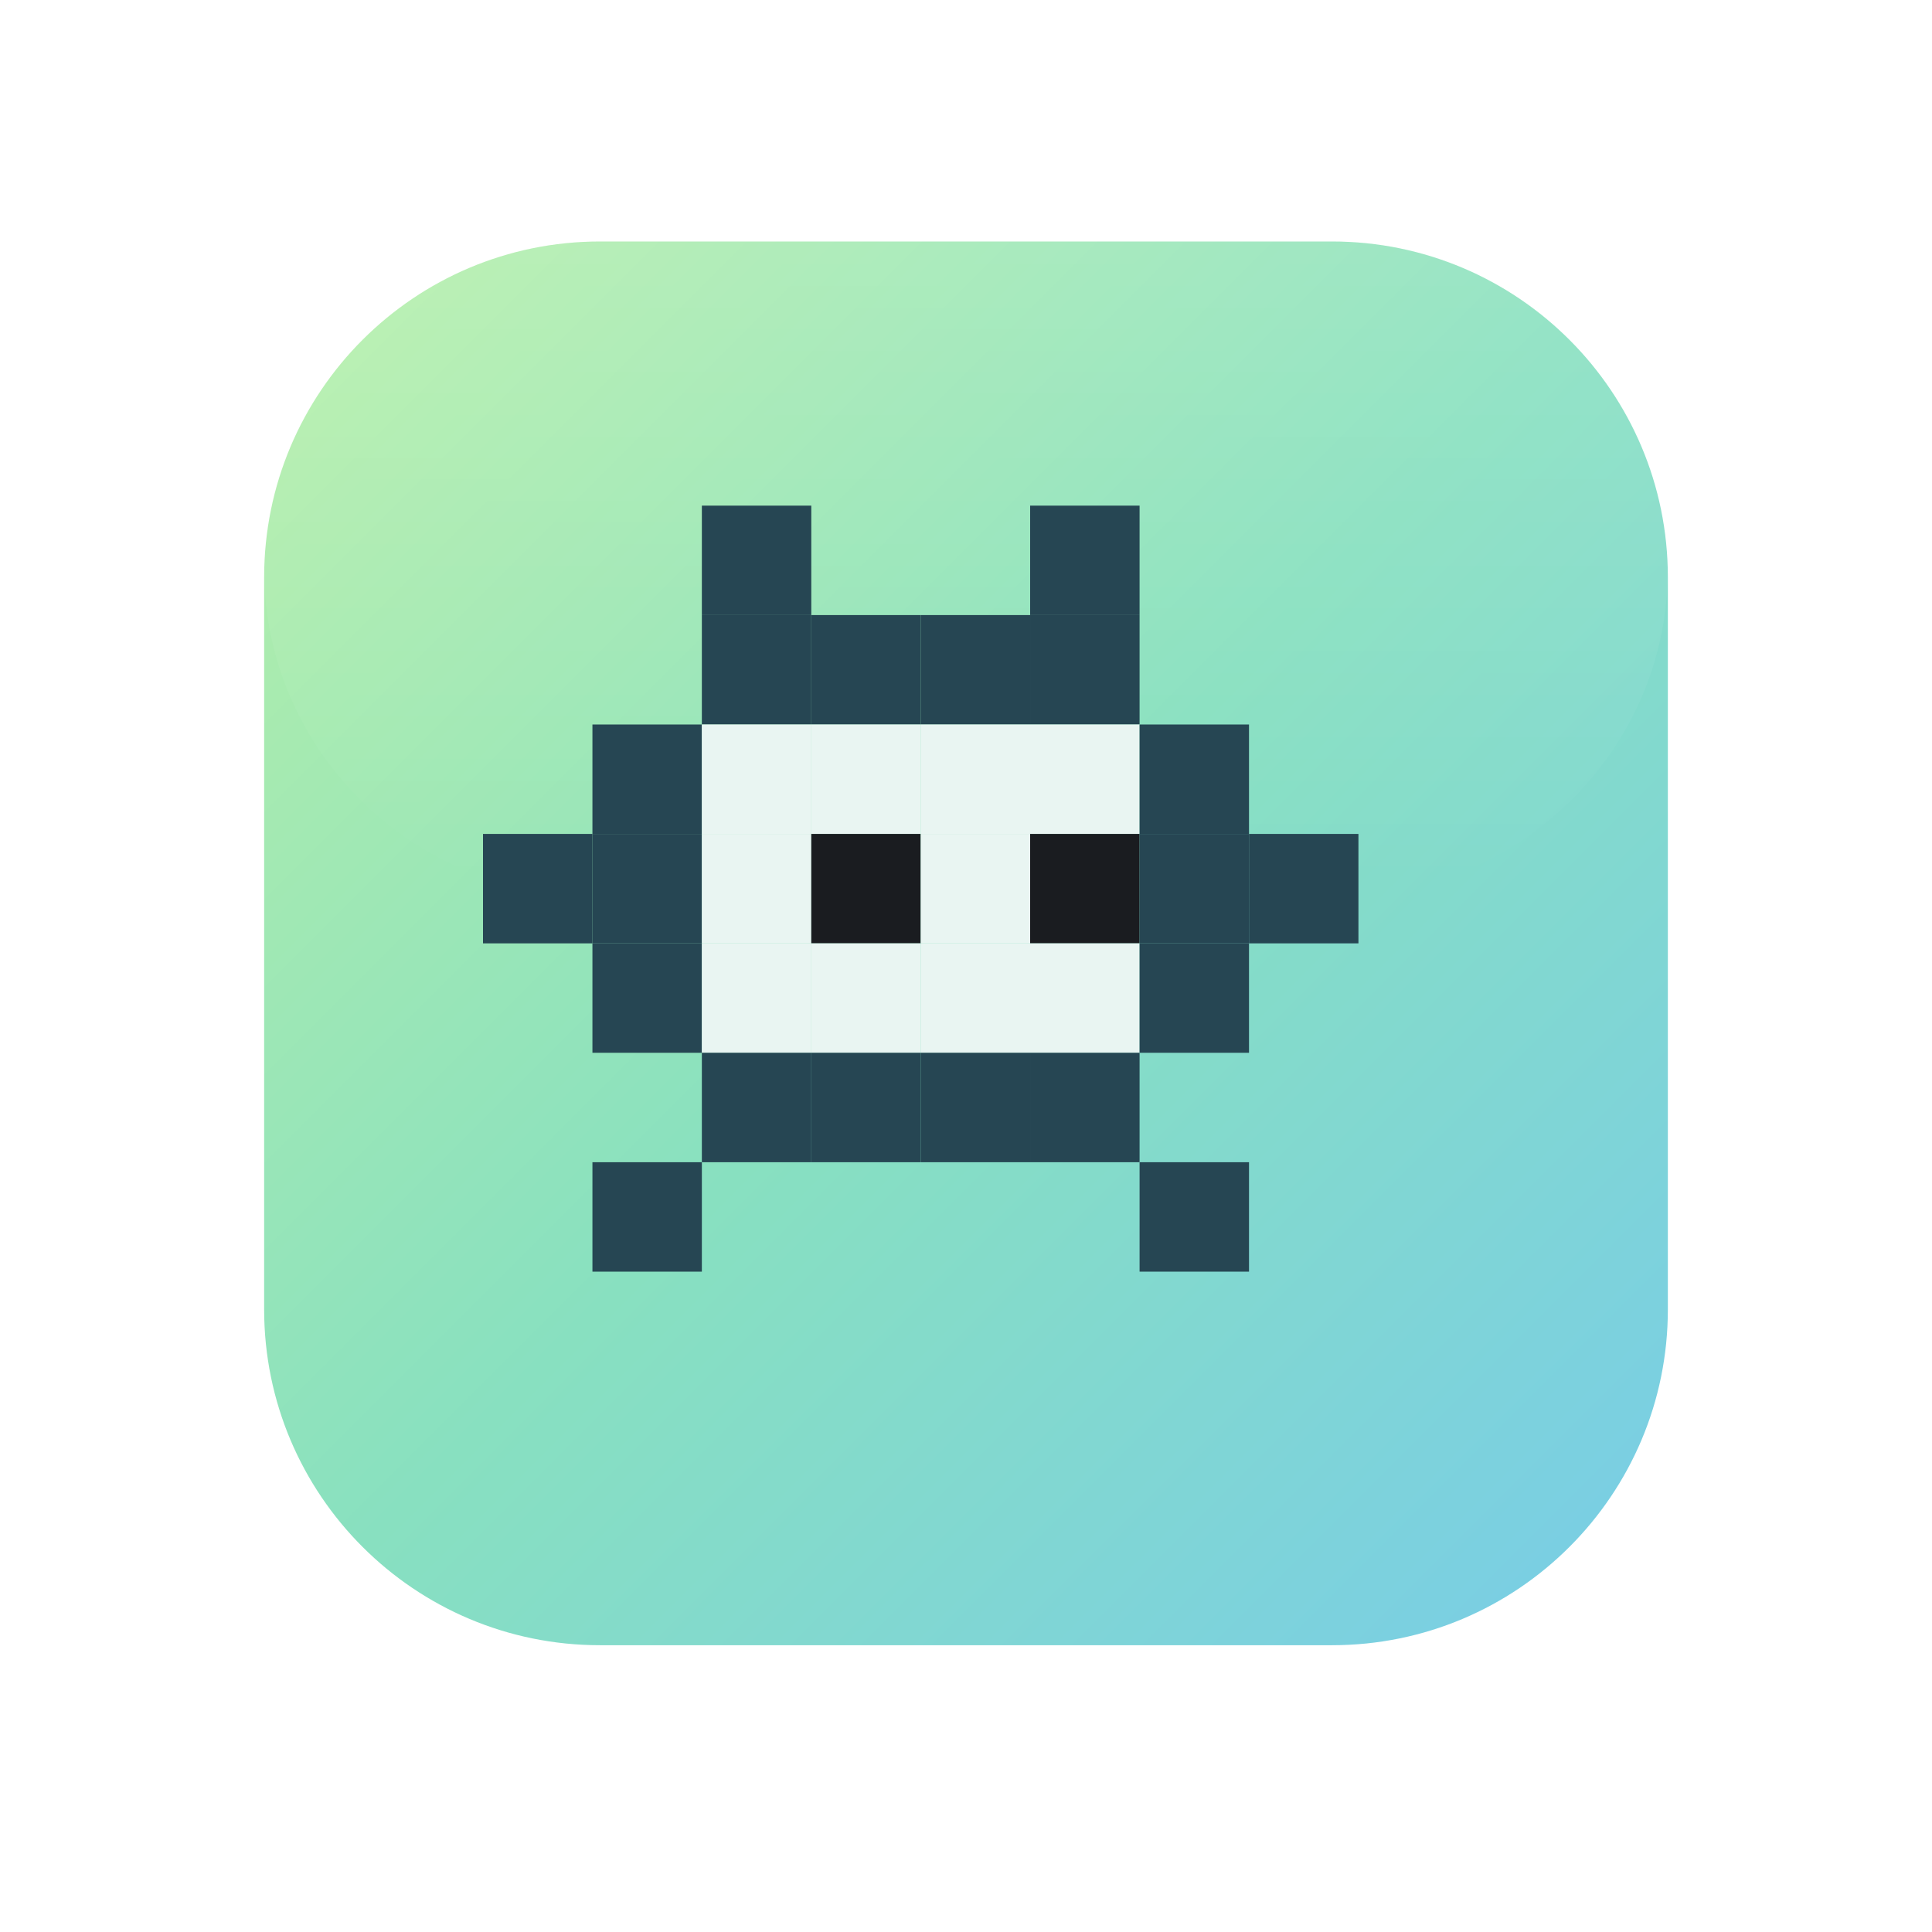
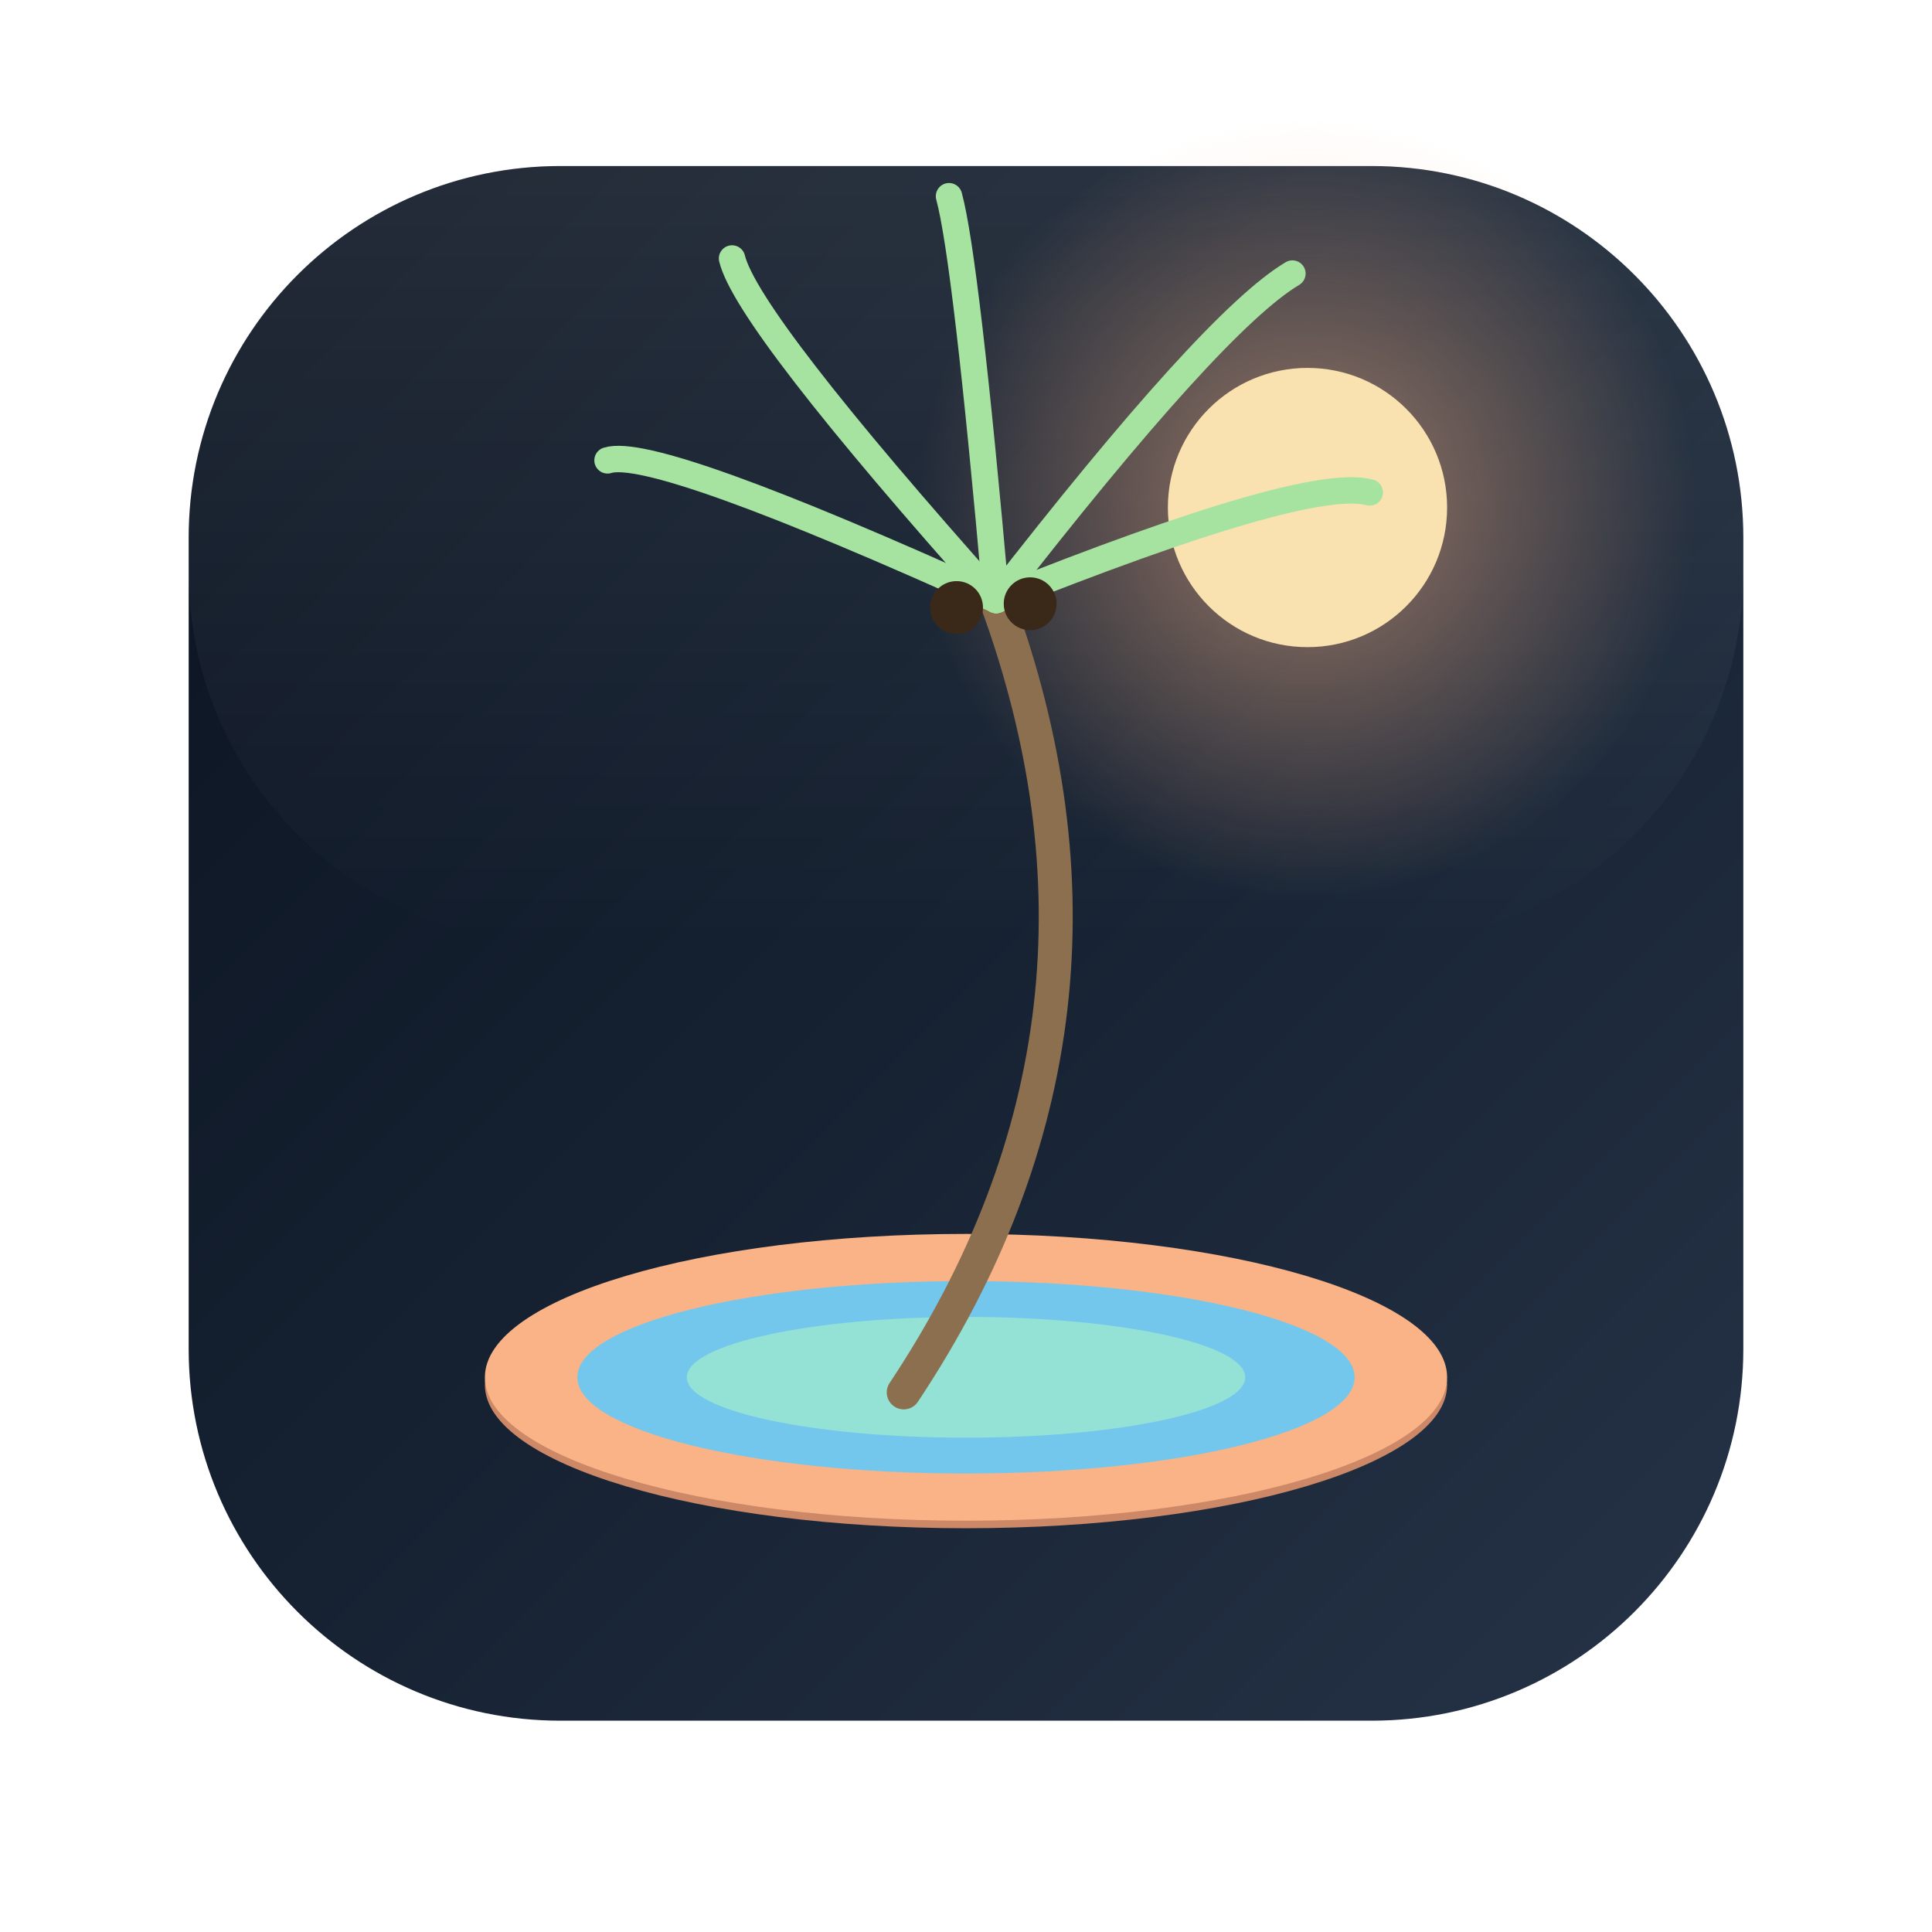
<svg xmlns="http://www.w3.org/2000/svg" width="1024" height="1024" viewBox="0 0 1024 1024" fill="none">
  <defs>
-     <linearGradient id="face" x1="140" y1="128" x2="884" y2="872" gradientUnits="userSpaceOnUse">
-       <stop stop-color="#B8F0A8" />
-       <stop offset="0.5" stop-color="#88E0C0" />
-       <stop offset="1" stop-color="#78CCE8" />
+     <linearGradient id="ocean" x1="100" y1="88" x2="924" y2="912" gradientUnits="userSpaceOnUse">
+       <stop offset="0" stop-color="#0a1220" />
+       <stop offset="0.5" stop-color="#162232" />
+       <stop offset="1" stop-color="#263347" />
    </linearGradient>
-     <linearGradient id="gloss" x1="0" y1="0" x2="0" y2="1">
-       <stop stop-color="white" stop-opacity="0.12" />
+     <linearGradient id="gloss" x1="0" y1="88" x2="0" y2="500" gradientUnits="userSpaceOnUse">
+       <stop stop-color="white" stop-opacity="0.10" />
      <stop offset="1" stop-color="white" stop-opacity="0" />
    </linearGradient>
+     <radialGradient id="moonglow" cx="0.5" cy="0.5" r="0.5">
+       <stop offset="0" stop-color="#fab387" stop-opacity="0.55" />
+       <stop offset="1" stop-color="#fab387" stop-opacity="0" />
+     </radialGradient>
  </defs>
-   <g>
-     <rect x="140" y="128" width="744" height="744" rx="178" fill="url(#face)" />
-     <rect x="140" y="128" width="744" height="348" rx="178" fill="url(#gloss)" />
+   <rect x="100" y="88" width="824" height="824" rx="197" fill="url(#ocean)" />
+   <rect x="100" y="88" width="824" height="412" rx="197" fill="url(#gloss)" />
+   <circle cx="693" cy="269" r="206" fill="url(#moonglow)" />
+   <circle cx="693" cy="269" r="74" fill="#f9e2af" />
+   <ellipse cx="512" cy="734" rx="255" ry="76" fill="#cc8867" />
+   <ellipse cx="512" cy="730" rx="255" ry="76" fill="#fab387" />
+   <ellipse cx="512" cy="730" rx="206" ry="51" fill="#74c7ec" />
+   <ellipse cx="512" cy="730" rx="148" ry="32" fill="#94e2d5" />
+   <path d="M 479 738 Q 610 541 528 318" stroke="#8b6f4e" stroke-width="18" stroke-linecap="round" fill="none" />
+   <g stroke="#a6e3a1" stroke-width="14" stroke-linecap="round" fill="none">
+     <path d="M 528 318 Q 347 236 322 244" />
+     <path d="M 528 318 Q 396 170 388 137" />
+     <path d="M 528 318 Q 512 137 503 104" />
+     <path d="M 528 318 Q 643 170 685 145" />
+     <path d="M 528 318 Q 693 252 726 261" />
  </g>
-   <g>
-     <rect x="372" y="268" width="58" height="58" fill="#264653" />
-     <rect x="546" y="268" width="58" height="58" fill="#264653" />
-     <rect x="372" y="326" width="58" height="58" fill="#264653" />
-     <rect x="430" y="326" width="58" height="58" fill="#264653" />
-     <rect x="488" y="326" width="58" height="58" fill="#264653" />
-     <rect x="546" y="326" width="58" height="58" fill="#264653" />
-     <rect x="314" y="384" width="58" height="58" fill="#264653" />
-     <rect x="372" y="384" width="58" height="58" fill="#E9F5F2" />
-     <rect x="430" y="384" width="58" height="58" fill="#E9F5F2" />
-     <rect x="488" y="384" width="58" height="58" fill="#E9F5F2" />
-     <rect x="546" y="384" width="58" height="58" fill="#E9F5F2" />
-     <rect x="604" y="384" width="58" height="58" fill="#264653" />
-     <rect x="256" y="442" width="58" height="58" fill="#264653" />
-     <rect x="314" y="442" width="58" height="58" fill="#264653" />
-     <rect x="372" y="442" width="58" height="58" fill="#E9F5F2" />
-     <rect x="430" y="442" width="58" height="58" fill="#1A1C20" />
-     <rect x="488" y="442" width="58" height="58" fill="#E9F5F2" />
-     <rect x="546" y="442" width="58" height="58" fill="#1A1C20" />
-     <rect x="604" y="442" width="58" height="58" fill="#264653" />
-     <rect x="662" y="442" width="58" height="58" fill="#264653" />
-     <rect x="314" y="500" width="58" height="58" fill="#264653" />
-     <rect x="372" y="500" width="58" height="58" fill="#E9F5F2" />
-     <rect x="430" y="500" width="58" height="58" fill="#E9F5F2" />
-     <rect x="488" y="500" width="58" height="58" fill="#E9F5F2" />
-     <rect x="546" y="500" width="58" height="58" fill="#E9F5F2" />
-     <rect x="604" y="500" width="58" height="58" fill="#264653" />
-     <rect x="372" y="558" width="58" height="58" fill="#264653" />
-     <rect x="430" y="558" width="58" height="58" fill="#264653" />
-     <rect x="488" y="558" width="58" height="58" fill="#264653" />
-     <rect x="546" y="558" width="58" height="58" fill="#264653" />
-     <rect x="314" y="616" width="58" height="58" fill="#264653" />
-     <rect x="604" y="616" width="58" height="58" fill="#264653" />
-   </g>
+   <circle cx="507" cy="322" r="14" fill="#3a2818" />
+   <circle cx="546" cy="320" r="14" fill="#3a2818" />
</svg>
